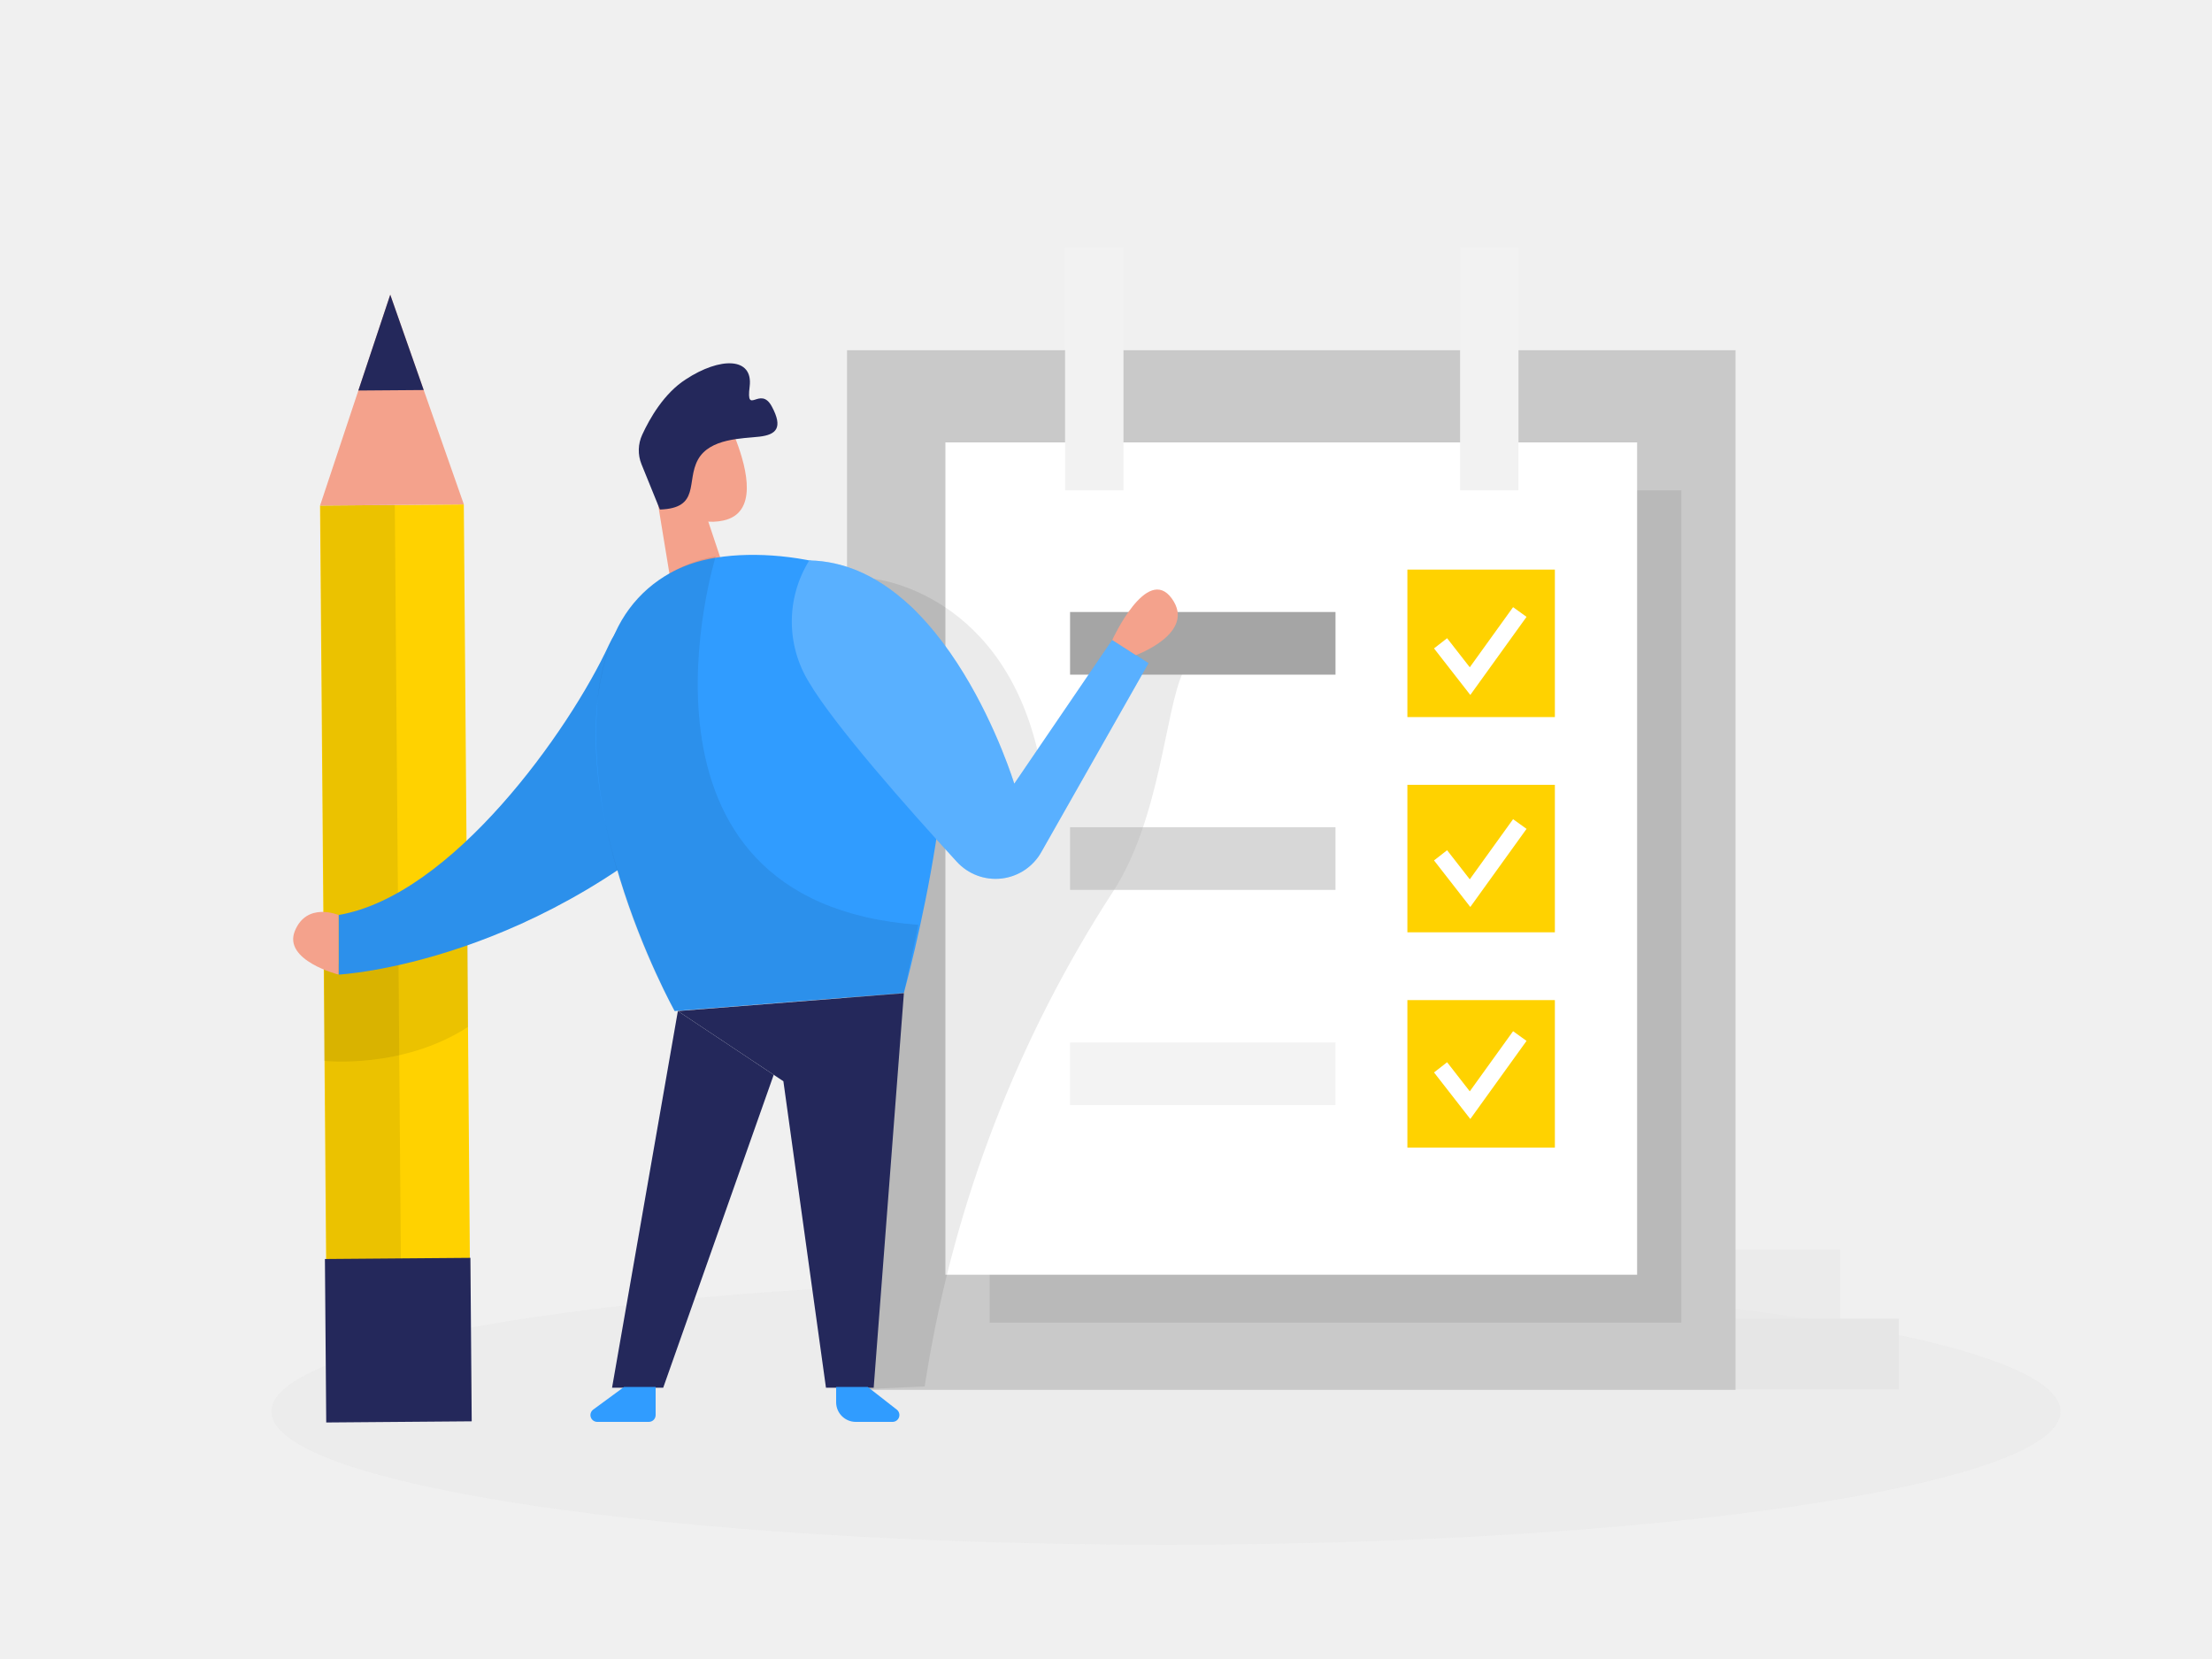
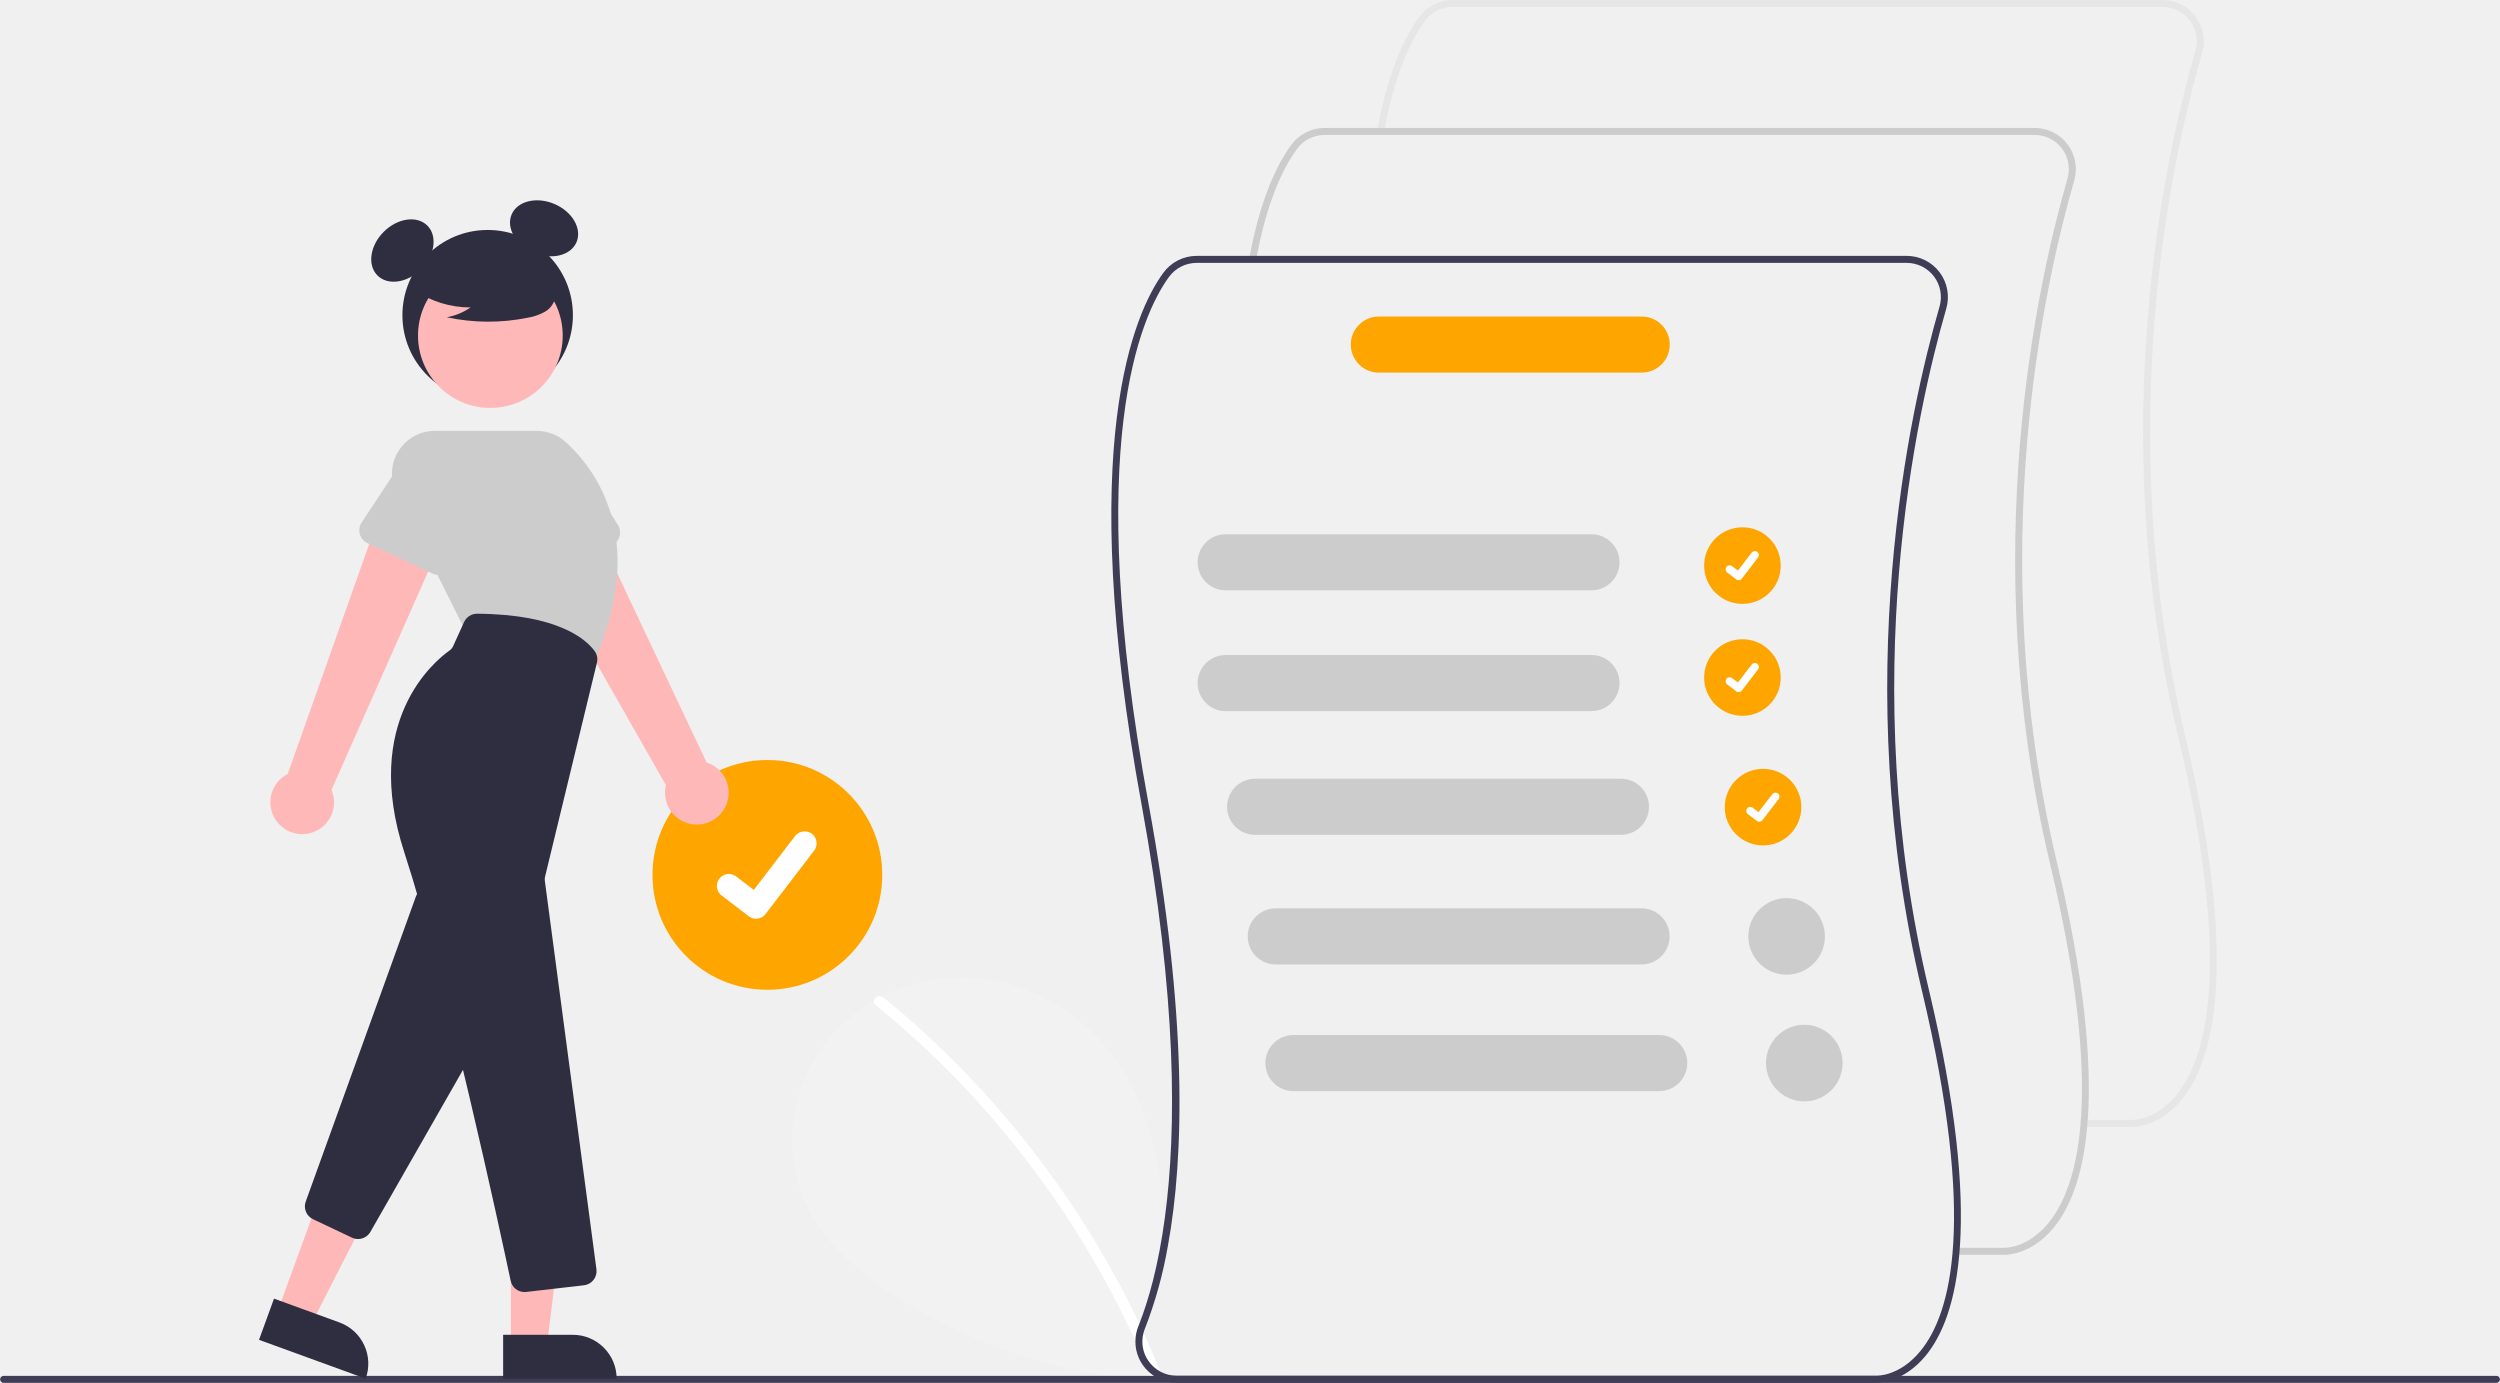
- <svg xmlns="http://www.w3.org/2000/svg" id="Layer_1" data-name="Layer 1" viewBox="0 0 400 300" class="illustration styles_illustrationTablet__1DWOa">
-   <ellipse cx="210.84" cy="255.24" rx="161.76" ry="24.09" fill="#e6e6e6" opacity="0.45" />
-   <rect x="58.53" y="91.32" width="26" height="164.69" transform="translate(-1.39 0.58) rotate(-0.46)" fill="#ffd200" />
-   <polygon points="57.88 91.42 70.57 53.29 83.88 91.21 57.88 91.42" fill="#f4a28c" />
-   <polygon points="64.8 70.62 76.62 70.53 70.57 53.29 64.8 70.62" fill="#24285b" />
-   <rect x="58.6" y="91.37" width="13.45" height="164.69" transform="translate(-1.39 0.53) rotate(-0.46)" opacity="0.08" />
-   <rect x="294.88" y="238.47" width="48.5" height="12.77" fill="#e6e6e6" />
-   <rect x="284.28" y="225.98" width="48.5" height="12.77" fill="#e6e6e6" opacity="0.43" />
-   <path d="M58.61,175.35v16.48s14.13,1.58,26-6.12V170.9l-10.21-2Z" opacity="0.08" />
-   <rect x="153.17" y="63.33" width="160.67" height="188" fill="#c9c9c9" />
-   <rect x="178.96" y="88.67" width="125.08" height="150.51" opacity="0.08" />
-   <rect x="170.96" y="80" width="125.08" height="150.51" fill="#fff" />
-   <path d="M158,104.67s24.21,2.33,30.21,33.83l19.44-26s11.31-1.37,6.31,9c-3.28,6.82-4.08,26.46-12.7,39.75a227,227,0,0,0-33.63,86.86l-.42,2.6-11.75.53,3.25-96.07Z" opacity="0.08" />
-   <rect x="192.6" y="44.67" width="10.56" height="44" fill="#f2f2f2" />
-   <rect x="264.03" y="44.67" width="10.56" height="44" fill="#f2f2f2" />
-   <rect x="254.5" y="103" width="26.67" height="26.67" fill="#ffd200" />
-   <rect x="254.5" y="141.92" width="26.67" height="26.67" fill="#ffd200" />
-   <rect x="254.5" y="180.85" width="26.67" height="26.67" fill="#ffd200" />
-   <path d="M110.11,116.62C103,132,81.75,162,61.22,165.46v10.78S98,174.33,130.37,142c13.47-13.48,13.24-22.79,8.39-29.07C131.07,103,115.37,105.23,110.11,116.62Z" fill="#309cff" />
-   <path d="M110.11,116.62C103,132,81.75,162,61.22,165.46v10.78S98,174.33,130.37,142c13.47-13.48,13.24-22.79,8.39-29.07C131.07,103,115.37,105.23,110.11,116.62Z" opacity="0.08" />
-   <rect x="193.5" y="110.67" width="48" height="11.33" fill="#a5a5a5" />
-   <rect x="193.5" y="149.59" width="48" height="11.33" fill="#a5a5a5" opacity="0.44" />
-   <rect x="193.5" y="188.51" width="48" height="11.33" fill="#a5a5a5" opacity="0.13" />
-   <polyline points="260.5 116.33 265.83 123.17 274.83 110.67" fill="none" stroke="#fff" stroke-miterlimit="10" stroke-width="3" />
-   <polyline points="260.5 154.67 265.83 161.51 274.83 149.01" fill="none" stroke="#fff" stroke-miterlimit="10" stroke-width="3" />
-   <polyline points="260.5 193.01 265.83 199.85 274.83 187.35" fill="none" stroke="#fff" stroke-miterlimit="10" stroke-width="3" />
-   <polygon points="127.14 91.5 130.97 102.98 121.88 108.76 118.61 88.86 127.14 91.5" fill="#f4a28c" />
-   <path d="M121.42,77.08a7.15,7.15,0,0,1,11.71,2.6c2,5.28,3.89,13.11-2.34,14.45-9.54,2-12.57-10.22-12.57-10.22A13.06,13.06,0,0,1,121.42,77.08Z" fill="#f4a28c" />
-   <path d="M121.39,84.8s-2.07-1.73-3,.73,2.71,3.64,3.8,2.4S121.39,84.8,121.39,84.8Z" fill="#f4a28c" />
-   <path d="M111.27,114.39a23.25,23.25,0,0,1,14.57-12.72c12.35-3.71,35.08.35,42,11.9,9.49,15.81-4.4,66-4.4,66L122,182.83S99.13,141.66,111.27,114.39Z" fill="#309cff" />
-   <polygon points="163.45 179.61 157.99 250.94 149.36 250.94 141.66 195.52 122.58 182.83 163.45 179.61" fill="#24285b" />
-   <polygon points="122.58 182.83 110.68 250.94 119.93 250.94 139.91 194.36 122.58 182.83" fill="#24285b" />
-   <path d="M129.43,100.59S110,163.1,166.06,167.24l-2.61,12.37L122,182.83s-16.2-28.24-14-55.2c0,0,.35-15.95,11.57-23A25.25,25.25,0,0,1,129.43,100.59Z" opacity="0.08" />
-   <path d="M112.85,250.8l-5.58,4.1a1.23,1.23,0,0,0,.73,2.22h9.34a1.23,1.23,0,0,0,1.22-1.23V250.8Z" fill="#309cff" />
-   <path d="M156.91,250.8l5.25,4.1a1.24,1.24,0,0,1-.77,2.22h-6.64a3.55,3.55,0,0,1-3.55-3.55V250.8Z" fill="#309cff" />
-   <path d="M146.35,101.34a20.92,20.92,0,0,0,0,22.13C150.87,131.11,164,146,173,155.81A9.49,9.49,0,0,0,188.35,154l19.34-34.08-6.56-4.21-17.72,26S171.28,101.84,146.35,101.34Z" fill="#309cff" />
-   <path d="M146.35,101.34a20.92,20.92,0,0,0,0,22.13C150.87,131.11,164,146,173,155.81A9.49,9.49,0,0,0,188.35,154l19.34-34.08-6.56-4.21-17.72,26S171.28,101.84,146.35,101.34Z" fill="#fff" opacity="0.2" />
-   <path d="M205.4,118.47s11-4,6.5-10.24-10.77,7.5-10.77,7.5Z" fill="#f4a28c" />
-   <path d="M119.33,92.14,116,83.94a6.7,6.7,0,0,1,.14-5.34c1.35-2.94,3.93-7.47,7.87-10,6.18-4.06,12.23-4.08,11.55,1.31s1.92-.28,4,3.58.83,5.11-2.22,5.47-9,.25-11.14,4.18S126.66,91.9,119.33,92.14Z" fill="#24285b" />
-   <path d="M61.22,165.46s-5.73-2.44-7.9,2.89,7.9,7.89,7.9,7.89Z" fill="#f4a28c" />
-   <rect x="58.87" y="227.56" width="26.31" height="29.56" transform="translate(-1.94 0.59) rotate(-0.46)" fill="#24285b" />
+ <svg xmlns="http://www.w3.org/2000/svg" id="aa148906-9946-4a00-bfdb-f78e96a2b6cd" data-name="Layer 1" viewBox="0 0 848.675 469.443">
+   <path d="M612.366,682.319a207.534,207.534,0,0,1-40.54,1.96c-32.66-1.65-64.78-11.15-92.23-29.01-12.17-7.92-23.78-17.65-30.08-30.72-8.55-17.75-5.56-40.22,6.65-55.68a56.015,56.015,0,0,1,16.14-13.77c.92-.52,1.86-1.02,2.81-1.5a60.557,60.557,0,0,1,33.48-6.13c19.58,2.14,37.65,14.1,48.09,30.81,9.3,14.9,12.54,32.48,14.45,50.1.36,3.32.67,6.65.97,9.96a146.38,146.38,0,0,1-7.81,28.06,9.811,9.811,0,0,0-.44,1.36q3,6.51,5.71,13.14a11.557,11.557,0,0,0,5.53,1.4h37.19Z" transform="translate(-175.6623 -215.2787)" fill="#f2f2f2" />
+   <path d="M568.795,683.169a2.033,2.033,0,0,1-2.7-1.06c-.16-.38-.31-.76-.47-1.14q-2.16-5.25-4.53-10.4a316.784,316.784,0,0,0-88.17-114.1,1.478,1.478,0,0,1-.62-1.37,2.032,2.032,0,0,1,2.81-1.5,1.927,1.927,0,0,1,.42.26,317.52,317.52,0,0,1,44.26,43.95,322.504,322.504,0,0,1,34.91,51.66q4.065,7.5,7.72,15.21c.48,1.02.96,2.05,1.43,3.08q3,6.51,5.71,13.14c.03.07.06.15.09.22A1.48,1.48,0,0,1,568.795,683.169Z" transform="translate(-175.6623 -215.2787)" fill="#fff" />
+   <circle cx="260.503" cy="297" r="39" fill="#ffa500" />
+   <path d="M432.3,527.156a4.045,4.045,0,0,1-2.434-.808l-.044-.033-9.165-7.017a4.072,4.072,0,1,1,4.953-6.464l5.937,4.552,14.029-18.296a4.072,4.072,0,0,1,5.709-.754l-.087.118.089-.117a4.076,4.076,0,0,1,.754,5.709l-16.502,21.52A4.074,4.074,0,0,1,432.3,527.156Z" transform="translate(-175.6623 -215.2787)" fill="#fff" />
+   <path d="M1023.147,684.721H176.853a1.191,1.191,0,0,1,0-2.381h846.294a1.191,1.191,0,0,1,0,2.381Z" transform="translate(-175.6623 -215.2787)" fill="#3f3d56" />
+   <circle cx="165.546" cy="107.005" r="28.94" fill="#2f2e41" />
+   <ellipse cx="312.268" cy="300.329" rx="11.975" ry="8.981" transform="translate(-296.5657 93.49262) rotate(-45)" fill="#2f2e41" />
+   <ellipse cx="360.359" cy="292.785" rx="8.981" ry="11.975" transform="translate(-226.111 293.8836) rotate(-66.86956)" fill="#2f2e41" />
+   <path d="M421.794,489.366A10.743,10.743,0,0,0,415.541,474.126l-41.816-88.459L354.597,399.08l47.119,82.735a10.801,10.801,0,0,0,20.078,7.551Z" transform="translate(-175.6623 -215.2787)" fill="#ffb8b8" />
+   <path d="M383.314,400.425l-22.209,9.931a4.817,4.817,0,0,1-6.604-3.096l-6.549-23.353a13.377,13.377,0,0,1,24.456-10.85l13.001,20.382a4.817,4.817,0,0,1-2.095,6.986Z" transform="translate(-175.6623 -215.2787)" fill="#ccc" />
+   <path d="M280.747,498.136a10.743,10.743,0,0,0,7.445-14.694l39.602-89.472-22.655-5.706L273.335,478.006a10.801,10.801,0,0,0,7.412,20.13Z" transform="translate(-175.6623 -215.2787)" fill="#ffb8b8" />
+   <polygon points="94.289 445.033 105.809 449.227 127.47 406.789 110.467 400.599 94.289 445.033" fill="#ffb8b8" />
+   <path d="M264.972,662.263h38.531a0,0,0,0,1,0,0v14.887a0,0,0,0,1,0,0H279.859A14.887,14.887,0,0,1,264.972,662.263v0A0,0,0,0,1,264.972,662.263Z" transform="translate(146.5349 1180.966) rotate(-159.9935)" fill="#2f2e41" />
+   <path d="M297.2,635.89a4.774,4.774,0,0,1-2.044-.459l-13.239-6.271a4.799,4.799,0,0,1-2.469-5.99L316.812,519.702a4.817,4.817,0,0,1,8.661-.841l19.762,32.937a4.822,4.822,0,0,1,.052,4.868l-43.887,76.802A4.84,4.84,0,0,1,297.2,635.89Z" transform="translate(-175.6623 -215.2787)" fill="#2f2e41" />
+   <circle cx="166.464" cy="113.913" r="24.561" fill="#ffb8b8" />
+   <path d="M376.873,440.862,333.385,428.902l-23.13-46.259A14.576,14.576,0,0,1,323.293,361.549h34.599a14.557,14.557,0,0,1,9.73,3.721c9.281,8.315,28.781,32.285,9.439,75.173Z" transform="translate(-175.6623 -215.2787)" fill="#ccc" />
+   <path d="M322.433,409.971l-22.033-10.314a4.817,4.817,0,0,1-1.974-7.022l13.39-20.223a13.377,13.377,0,0,1,24.198,11.413l-6.924,23.163a4.817,4.817,0,0,1-6.657,2.982Z" transform="translate(-175.6623 -215.2787)" fill="#ccc" />
+   <polygon points="173.428 456.629 185.687 456.629 191.52 409.341 173.425 409.342 173.428 456.629" fill="#ffb8b8" />
+   <path d="M346.463,668.404h38.531a0,0,0,0,1,0,0v14.887a0,0,0,0,1,0,0H361.35A14.887,14.887,0,0,1,346.463,668.404v0A0,0,0,0,1,346.463,668.404Z" transform="translate(555.8252 1136.4) rotate(179.9974)" fill="#2f2e41" />
+   <path d="M353.719,653.888a4.791,4.791,0,0,1-4.698-3.814c-3.524-16.604-21.826-101.651-36.111-145.459-14.534-44.57,10.218-64.872,15.328-68.489a3.763,3.763,0,0,0,1.253-1.513l3.712-8.166a4.834,4.834,0,0,1,4.397-2.827h.03c27.829.166,37.184,8.939,39.914,12.703a4.761,4.761,0,0,1,.754,3.926l-17.608,72.645a3.75,3.75,0,0,0-.073,1.377L378.136,646.171a4.818,4.818,0,0,1-4.223,5.42l-19.629,2.264A4.923,4.923,0,0,1,353.719,653.888Z" transform="translate(-175.6623 -215.2787)" fill="#2f2e41" />
+   <path d="M316.318,313.743a33.405,33.405,0,0,0,19.091,5.9,20.471,20.471,0,0,1-8.114,3.338,67.359,67.359,0,0,0,27.514.155,17.807,17.807,0,0,0,5.76-1.978,7.289,7.289,0,0,0,3.555-4.755c.604-3.449-2.083-6.582-4.876-8.693A35.967,35.967,0,0,0,329.024,301.67c-3.376.873-6.759,2.347-8.951,5.059s-2.843,6.891-.753,9.684Z" transform="translate(-175.6623 -215.2787)" fill="#2f2e41" />
+   <circle cx="591.503" cy="192" r="13" fill="#ffa500" />
+   <path d="M765.877,412.238a1.348,1.348,0,0,1-.811-.269l-.015-.011-3.055-2.339a1.357,1.357,0,1,1,1.651-2.155l1.979,1.517,4.676-6.099a1.357,1.357,0,0,1,1.903-.251l-.029.039.03-.039a1.359,1.359,0,0,1,.251,1.903l-5.501,7.173A1.358,1.358,0,0,1,765.877,412.238Z" transform="translate(-175.6623 -215.2787)" fill="#fff" />
+   <circle cx="591.503" cy="230" r="13" fill="#ffa500" />
+   <path d="M765.877,450.238a1.348,1.348,0,0,1-.811-.269l-.015-.011-3.055-2.339a1.357,1.357,0,1,1,1.651-2.155l1.979,1.517,4.676-6.099a1.357,1.357,0,0,1,1.903-.251l-.029.039.03-.039a1.359,1.359,0,0,1,.251,1.903l-5.501,7.173A1.358,1.358,0,0,1,765.877,450.238Z" transform="translate(-175.6623 -215.2787)" fill="#fff" />
+   <circle cx="598.503" cy="274" r="13" fill="#ffa500" />
+   <path d="M772.877,494.238a1.348,1.348,0,0,1-.811-.269l-.015-.011-3.055-2.339a1.357,1.357,0,1,1,1.651-2.155l1.979,1.517,4.676-6.099a1.357,1.357,0,0,1,1.903-.251l-.029.039.03-.039a1.359,1.359,0,0,1,.251,1.903l-5.501,7.173A1.358,1.358,0,0,1,772.877,494.238Z" transform="translate(-175.6623 -215.2787)" fill="#fff" />
+   <path d="M899.521,597.818c-.135,0-.22-.003-.249-.005l-16.14.002v-2.38h16.198c.375.013,8.027.229,15.076-8.325,10.506-12.749,19.133-44.31.573-122.264-24.957-104.821-4.142-197.424,5.966-232.372a11.604,11.604,0,0,0-11.164-14.816H668.747a11.656,11.656,0,0,0-9.399,4.784c-4.282,5.89-10.158,17.205-13.835,37.665l-2.342-.421c3.757-20.904,9.824-32.552,14.252-38.643a14.041,14.041,0,0,1,11.324-5.765H909.781a13.984,13.984,0,0,1,13.451,17.856c-10.056,34.767-30.763,126.89-5.937,231.16,18.821,79.051,9.773,111.295-1.131,124.425C908.971,597.379,901.046,597.818,899.521,597.818Z" transform="translate(-175.6623 -215.2787)" fill="#e6e6e6" />
+   <path d="M856.092,641.248c-.135,0-.22-.003-.249-.005l-16.14.002v-2.38h16.198c.377.012,8.027.229,15.076-8.325,10.506-12.749,19.133-44.31.573-122.264-24.957-104.821-4.142-197.424,5.966-232.372a11.604,11.604,0,0,0-11.164-14.816H625.317a11.656,11.656,0,0,0-9.399,4.784c-4.282,5.89-10.158,17.205-13.835,37.665l-2.342-.421c3.757-20.904,9.824-32.552,14.252-38.643a14.041,14.041,0,0,1,11.324-5.765H866.352a13.984,13.984,0,0,1,13.451,17.856c-10.056,34.767-30.763,126.89-5.937,231.16,18.821,79.051,9.773,111.295-1.131,124.425C865.542,640.809,857.617,641.248,856.092,641.248Z" transform="translate(-175.6623 -215.2787)" fill="#ccc" />
+   <path d="M830.435,551.159c-24.83-104.27-4.12-196.4,5.94-231.16a13.994,13.994,0,0,0-13.45-17.86H581.886a14.031,14.031,0,0,0-11.32,5.76c-9.73,13.38-29.92,57.75-7.37,180.52,12.06,65.68,11.88,110.46,7.94,139.96-2.21,16.61-5.62,28.37-8.71,36.3l-.33.84a13.639,13.639,0,0,0-1,5.05,13.834,13.834,0,0,0,4.53,10.4,13.243,13.243,0,0,0,3.17,2.2,13.412,13.412,0,0,0,3.03,1.11,13.676,13.676,0,0,0,3.27.39H812.415c.03,0,.11.01.25.01,1.52,0,9.45-.44,16.64-9.1C840.205,662.449,849.255,630.209,830.435,551.159Zm-2.89,122.81c-7.05,8.56-14.7,8.34-15.07,8.33H575.096a11.636,11.636,0,0,1-9.63-5.11,11.367,11.367,0,0,1-1.61-9.43,9.811,9.811,0,0,1,.44-1.36,146.38,146.38,0,0,0,7.81-28.06c5.64-30.75,6.69-78.2-6.57-150.35-22.38-121.86-2.59-165.56,6.95-178.69a11.681,11.681,0,0,1,9.4-4.78H822.925a11.604,11.604,0,0,1,11.16,14.81c-10.11,34.95-30.92,127.56-5.96,232.38C846.685,629.659,838.055,661.219,827.545,673.969Z" transform="translate(-175.6623 -215.2787)" fill="#3f3d56" />
+   <path d="M715.925,415.679h-124.186a9.519,9.519,0,1,1,0-19.038h124.186a9.519,9.519,0,1,1,0,19.038Z" transform="translate(-175.6623 -215.2787)" fill="#ccc" />
+   <path d="M715.925,456.679h-124.186a9.519,9.519,0,1,1,0-19.038h124.186a9.519,9.519,0,1,1,0,19.038Z" transform="translate(-175.6623 -215.2787)" fill="#ccc" />
+   <path d="M725.925,498.679h-124.186a9.519,9.519,0,1,1,0-19.038h124.186a9.519,9.519,0,1,1,0,19.038Z" transform="translate(-175.6623 -215.2787)" fill="#ccc" />
+   <path d="M732.925,542.679h-124.186a9.519,9.519,0,1,1,0-19.038h124.186a9.519,9.519,0,1,1,0,19.038Z" transform="translate(-175.6623 -215.2787)" fill="#ccc" />
+   <path d="M732.977,341.769h-89.239a9.519,9.519,0,1,1,0-19.038h89.239a9.519,9.519,0,1,1,0,19.038Z" transform="translate(-175.6623 -215.2787)" fill="#ffa500" />
+   <circle cx="606.503" cy="317.882" r="13" fill="#ccc" />
+   <path d="M738.925,585.679h-124.186a9.519,9.519,0,1,1,0-19.038h124.186a9.519,9.519,0,1,1,0,19.038Z" transform="translate(-175.6623 -215.2787)" fill="#ccc" />
+   <circle cx="612.503" cy="360.882" r="13" fill="#ccc" />
</svg>
